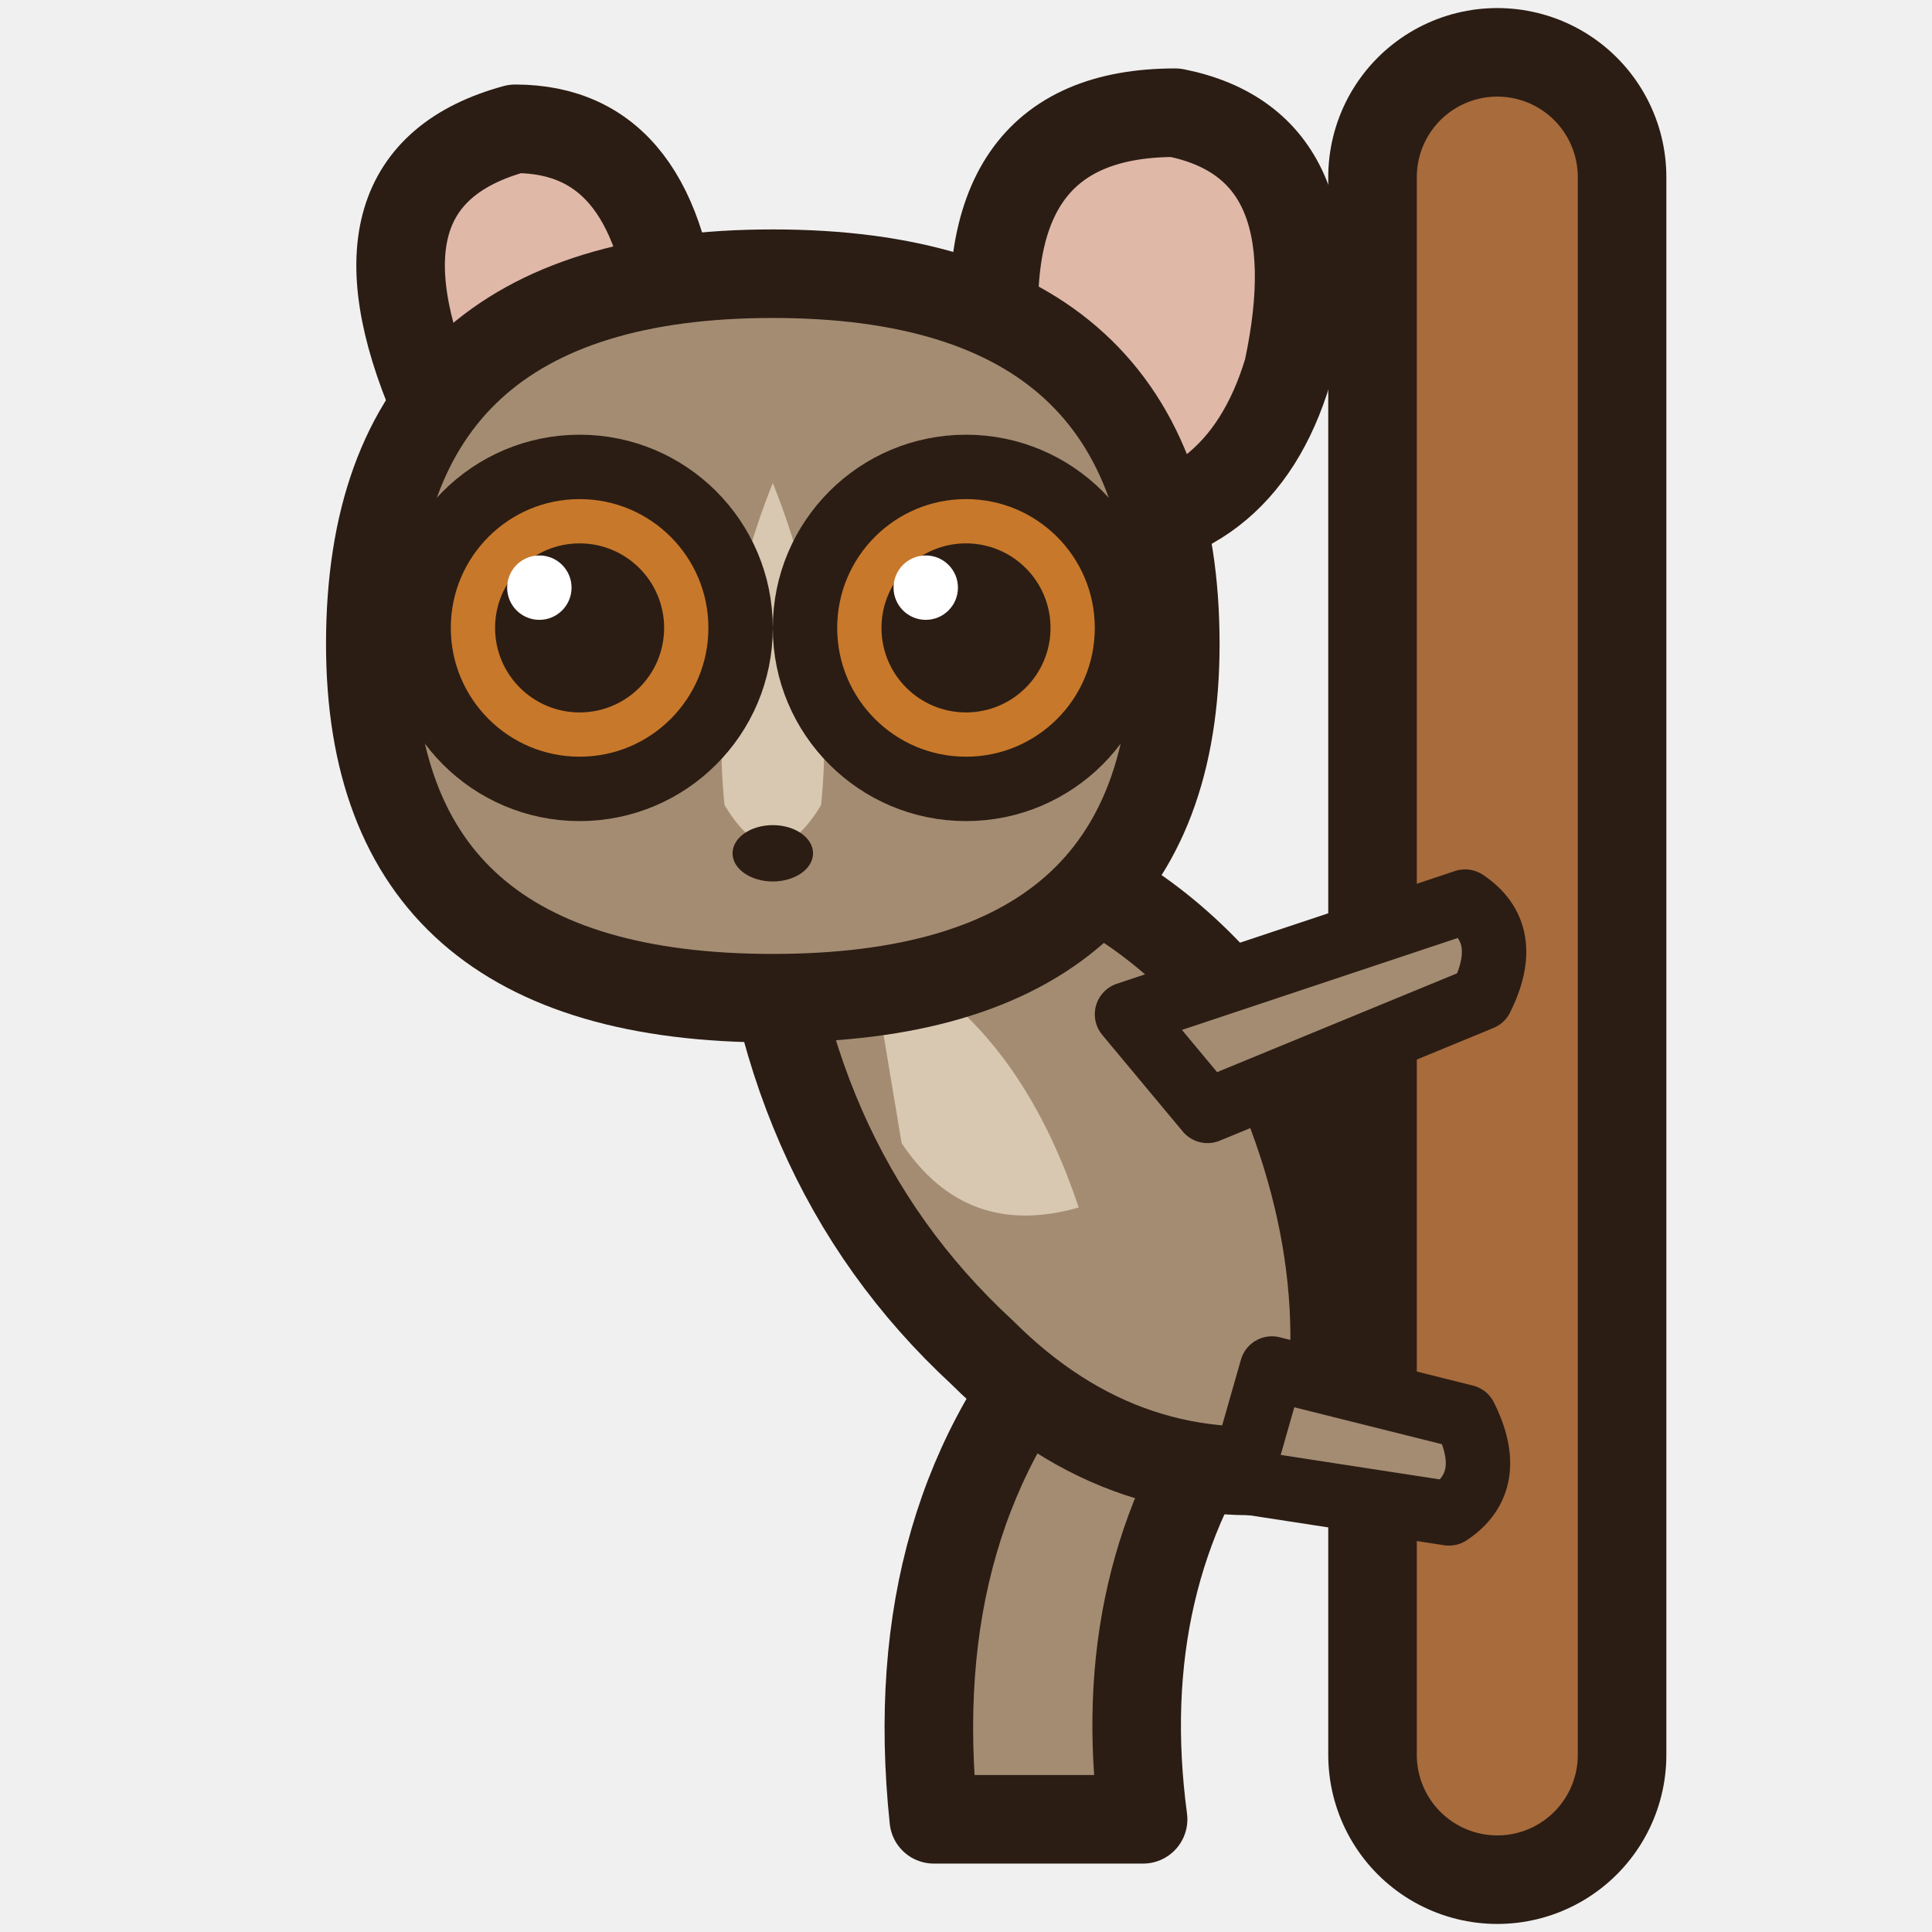
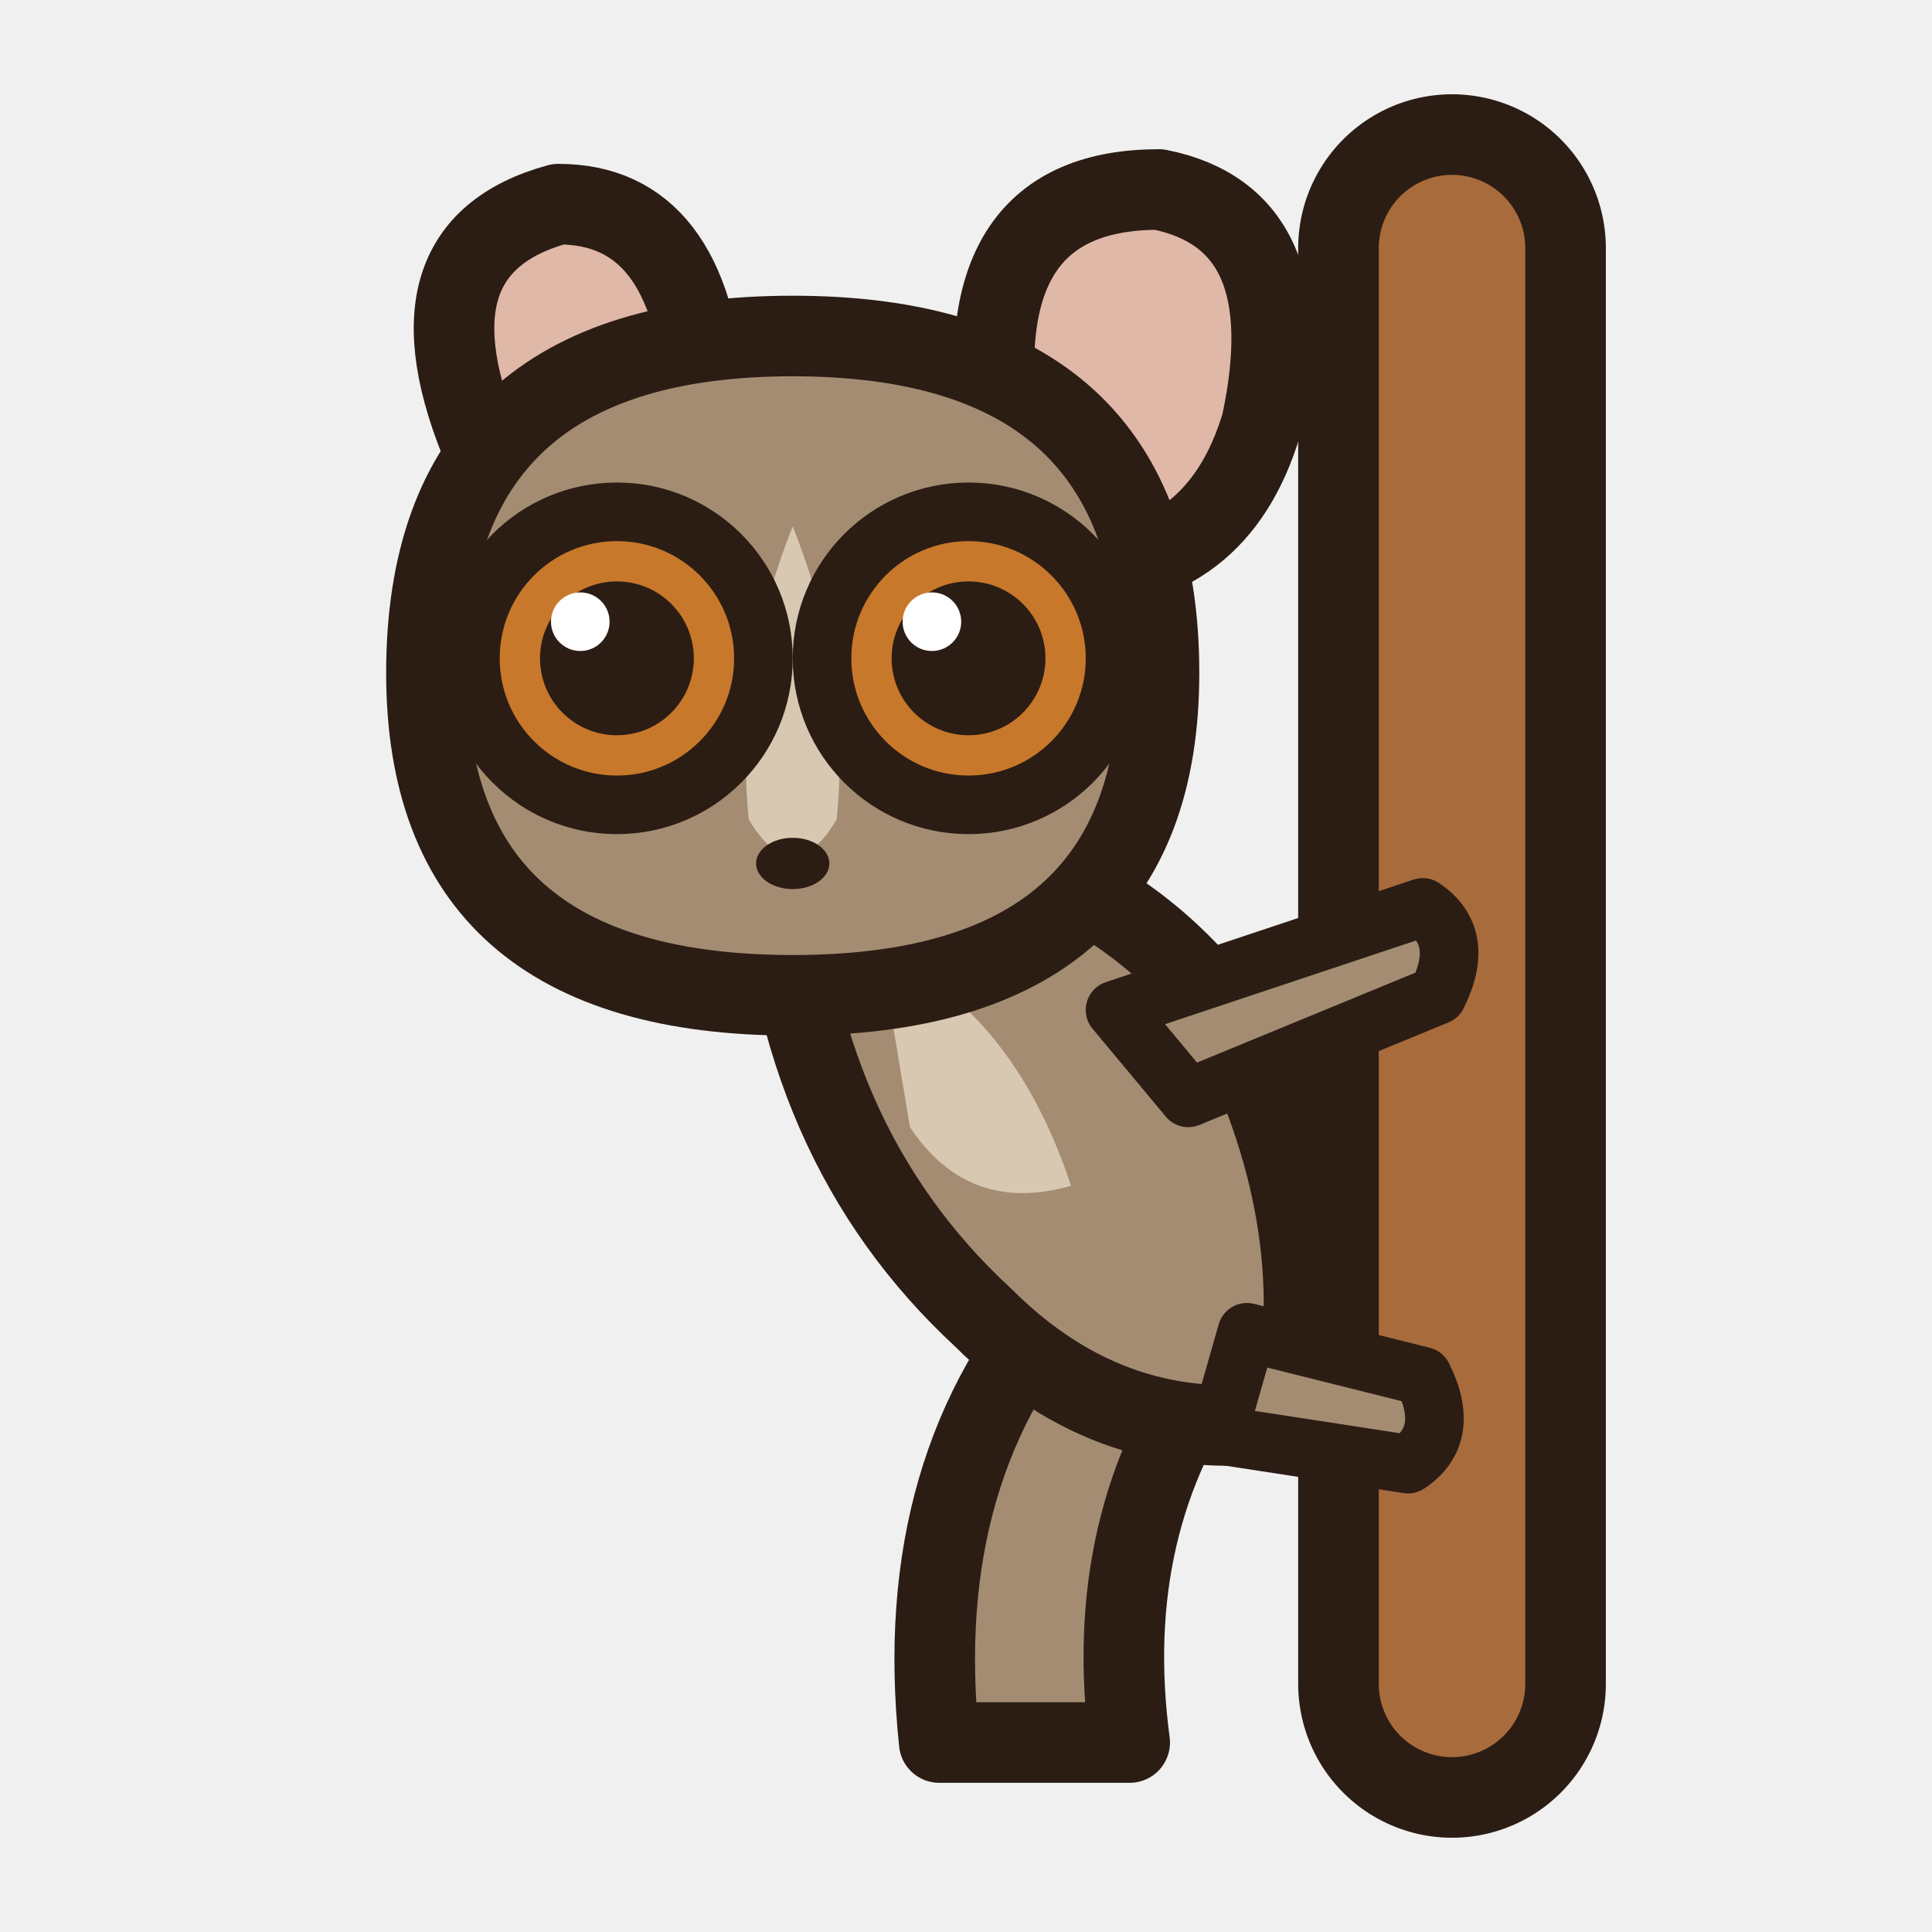
<svg xmlns="http://www.w3.org/2000/svg" width="24" height="24" viewBox="0 0 24 24" fill="none" stroke="currentColor" stroke-width="1.75" stroke-linecap="round" stroke-linejoin="round" class="afroicon afroicon-emoji-galago">
-   <path d="M18.6 2.2V21.8" fill="none" stroke="#2B1D14" stroke-width="4.2" />
-   <path d="M18.6 2.2V21.8" fill="none" stroke="#A86B3C" stroke-width="2" />
-   <path d="M13.4 16.4Q11.2 18.8 11.6 22.6H14.2Q13.8 19.6 15.4 17.4Z" fill="#A48C72" stroke="#2B1D14" stroke-width="1.1" />
-   <path d="M9.4 10.4Q13.4 9.8 15.6 12.8Q17 15.6 16.4 18.2Q14 18.6 12.2 16.8Q9.6 14.4 9.4 10.4Z" fill="#A48C72" stroke="#2B1D14" stroke-width="1.1" />
-   <path d="M10.8 11.8Q12.6 12.6 13.4 15Q12 15.4 11.2 14.2Z" fill="#D8C8B2" stroke="none" />
-   <path d="M14 12.6L18.2 11.2Q18.8 11.6 18.4 12.4L15 13.8ZM15.8 17L18.2 17.6Q18.6 18.4 18 18.8L15.4 18.4Z" fill="#A48C72" stroke="#2B1D14" stroke-width="0.8" />
-   <path d="M12.4 4.6Q12 1.4 14.6 1.4Q16.6 1.8 16 4.6Q15.4 6.6 13.4 6.6Z" fill="#E0B8A8" stroke="#2B1D14" stroke-width="1.1" />
-   <path d="M5.4 5Q4.2 2.2 6.4 1.6Q8.2 1.6 8.4 4.2Z" fill="#E0B8A8" stroke="#2B1D14" stroke-width="1.1" />
-   <path d="M9.6 3.4Q14.6 3.4 14.6 8Q14.6 12.4 9.6 12.4Q4.6 12.4 4.6 8Q4.6 3.4 9.6 3.4Z" fill="#A48C72" stroke="#2B1D14" stroke-width="1.1" />
-   <path d="M9.6 6Q10.4 8 10.2 10Q9.6 11 9 10Q8.8 8 9.6 6Z" fill="#D8C8B2" stroke="none" />
-   <circle cx="7.2" cy="7.8" r="2" fill="#C8782A" stroke="#2B1D14" stroke-width="0.8" />
-   <circle cx="12" cy="7.8" r="2" fill="#C8782A" stroke="#2B1D14" stroke-width="0.8" />
-   <circle cx="7.2" cy="7.8" r="1.05" fill="#2B1D14" stroke="none" />
-   <circle cx="12" cy="7.8" r="1.05" fill="#2B1D14" stroke="none" />
-   <circle cx="6.7" cy="7.3" r="0.4" fill="#FFFFFF" stroke="none" />
-   <circle cx="11.5" cy="7.3" r="0.4" fill="#FFFFFF" stroke="none" />
-   <ellipse cx="9.6" cy="10.6" rx="0.5" ry="0.35" fill="#2B1D14" stroke="none" />
+   <g transform="translate(12.35 12) scale(0.91) translate(-12.35 -12)">
+     <path d="M18.6 2.2V21.8" fill="none" stroke="#2B1D14" stroke-width="4.2" />
+     <path d="M18.6 2.2V21.8" fill="none" stroke="#A86B3C" stroke-width="2" />
+     <path d="M13.4 16.4Q11.2 18.8 11.6 22.6H14.2Q13.8 19.6 15.4 17.4Z" fill="#A48C72" stroke="#2B1D14" stroke-width="1.1" />
+     <path d="M9.4 10.4Q13.4 9.8 15.6 12.8Q17 15.6 16.4 18.2Q14 18.6 12.2 16.8Q9.6 14.4 9.4 10.4Z" fill="#A48C72" stroke="#2B1D14" stroke-width="1.1" />
+     <path d="M10.8 11.8Q12.6 12.6 13.4 15Q12 15.4 11.2 14.2Z" fill="#D8C8B2" stroke="none" />
+     <path d="M14 12.6L18.2 11.2Q18.8 11.6 18.4 12.4L15 13.8ZM15.8 17L18.2 17.6Q18.6 18.4 18 18.8L15.4 18.4Z" fill="#A48C72" stroke="#2B1D14" stroke-width="0.8" />
+     <path d="M12.4 4.6Q12 1.4 14.6 1.4Q16.6 1.8 16 4.6Q15.4 6.6 13.4 6.6Z" fill="#E0B8A8" stroke="#2B1D14" stroke-width="1.1" />
+     <path d="M5.4 5Q4.2 2.2 6.4 1.6Q8.2 1.6 8.4 4.2Z" fill="#E0B8A8" stroke="#2B1D14" stroke-width="1.1" />
+     <path d="M9.6 3.4Q14.6 3.4 14.6 8Q14.6 12.4 9.6 12.4Q4.6 12.4 4.6 8Q4.6 3.4 9.6 3.4Z" fill="#A48C72" stroke="#2B1D14" stroke-width="1.1" />
+     <path d="M9.6 6Q10.4 8 10.2 10Q9.6 11 9 10Q8.8 8 9.6 6Z" fill="#D8C8B2" stroke="none" />
+     <circle cx="7.2" cy="7.8" r="2" fill="#C8782A" stroke="#2B1D14" stroke-width="0.8" />
+     <circle cx="12" cy="7.8" r="2" fill="#C8782A" stroke="#2B1D14" stroke-width="0.8" />
+     <circle cx="7.2" cy="7.8" r="1.05" fill="#2B1D14" stroke="none" />
+     <circle cx="12" cy="7.8" r="1.05" fill="#2B1D14" stroke="none" />
+     <circle cx="6.7" cy="7.3" r="0.4" fill="#FFFFFF" stroke="none" />
+     <circle cx="11.5" cy="7.3" r="0.4" fill="#FFFFFF" stroke="none" />
+     <ellipse cx="9.6" cy="10.6" rx="0.5" ry="0.35" fill="#2B1D14" stroke="none" />
+   </g>
</svg>
